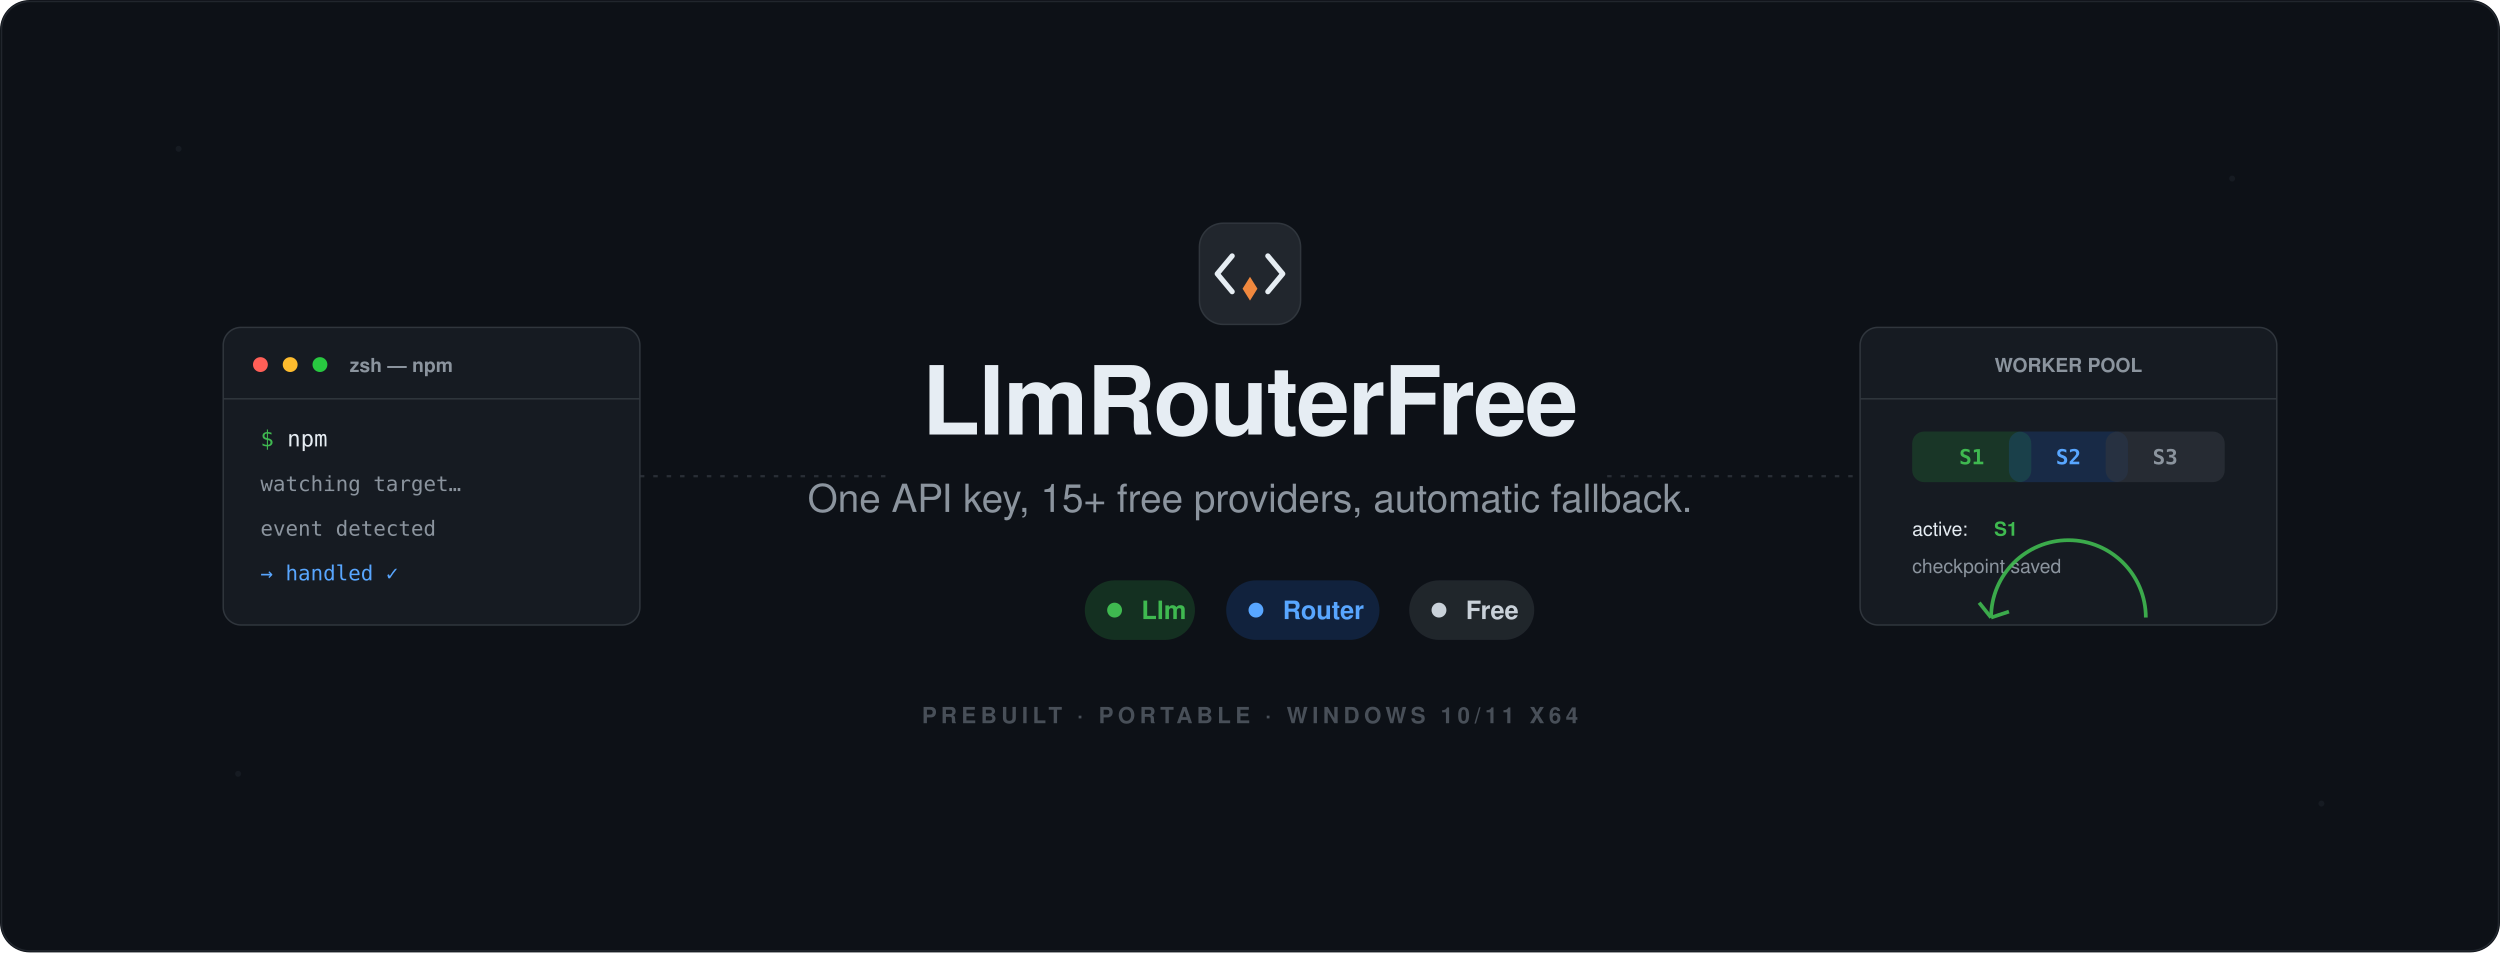
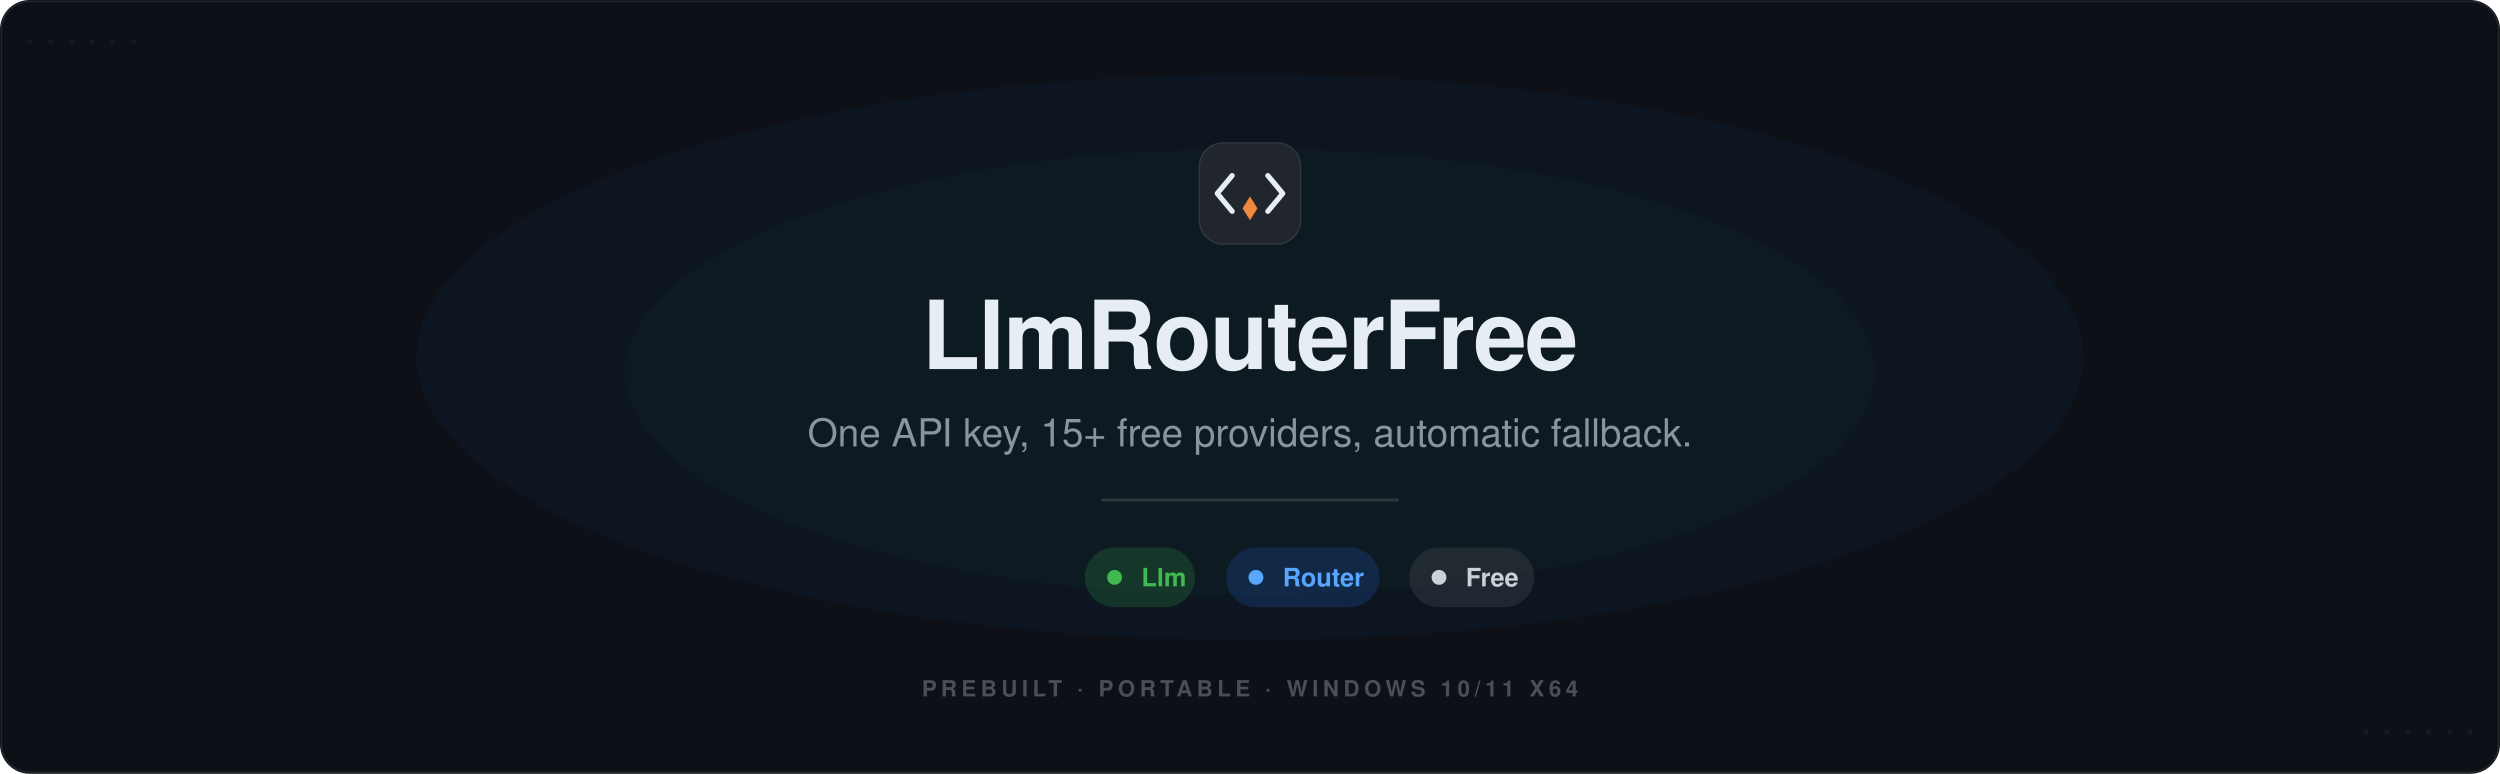
- <svg xmlns="http://www.w3.org/2000/svg" width="1680" height="640" viewBox="0 0 1680 640" fill="none" font-family="Segoe UI, Helvetica, Arial, sans-serif">
-   <rect width="1680" height="640" rx="20" fill="#0d1117" />
-   <rect x="1" y="1" width="1678" height="638" rx="19" fill="none" stroke="#21262d" />
+ <svg xmlns="http://www.w3.org/2000/svg" width="1680" height="520" viewBox="0 0 1680 520" fill="none" font-family="Segoe UI, Helvetica, Arial, sans-serif">
+   <rect width="1680" height="520" rx="20" fill="#0d1117" />
+   <rect x="1" y="1" width="1678" height="518" rx="19" fill="none" stroke="#21262d" />
+   <ellipse cx="840" cy="240" rx="560" ry="190" fill="#1f6feb" opacity="0.05" />
+   <ellipse cx="840" cy="250" rx="420" ry="150" fill="#238636" opacity="0.05" />
  <g fill="#161b22">
-     <circle cx="120" cy="100" r="2" />
-     <circle cx="1560" cy="540" r="2" />
-     <circle cx="1500" cy="120" r="2" />
-     <circle cx="160" cy="520" r="2" />
+     <circle cx="20" cy="28" r="1.6" />
+     <circle cx="34" cy="28" r="1.6" />
+     <circle cx="48" cy="28" r="1.6" />
+     <circle cx="62" cy="28" r="1.6" />
+     <circle cx="76" cy="28" r="1.6" />
+     <circle cx="90" cy="28" r="1.6" />
+     <circle cx="1660" cy="492" r="1.6" />
+     <circle cx="1646" cy="492" r="1.6" />
+     <circle cx="1632" cy="492" r="1.6" />
+     <circle cx="1618" cy="492" r="1.6" />
+     <circle cx="1604" cy="492" r="1.6" />
+     <circle cx="1590" cy="492" r="1.6" />
  </g>
  <g>
-     <rect x="150" y="220" width="280" height="200" rx="12" fill="#161b22" stroke="#30363d" />
-     <circle cx="175" cy="245" r="5" fill="#ff5f57" />
-     <circle cx="195" cy="245" r="5" fill="#febc2e" />
-     <circle cx="215" cy="245" r="5" fill="#28c840" />
-     <text x="235" y="250" fill="#8b949e" font-size="13" font-weight="600">zsh — npm</text>
-     <line x1="150" y1="268" x2="430" y2="268" stroke="#30363d" />
-     <text x="175" y="300" font-family="Menlo, Consolas, monospace" font-size="15" fill="#3fb950">$</text>
-     <text x="193" y="300" font-family="Menlo, Consolas, monospace" font-size="15" fill="#e6edf3">npm</text>
-     <text x="175" y="330" font-family="Menlo, Consolas, monospace" font-size="14" fill="#8b949e">watching target…</text>
-     <text x="175" y="360" font-family="Menlo, Consolas, monospace" font-size="14" fill="#8b949e">event detected</text>
-     <text x="175" y="390" font-family="Menlo, Consolas, monospace" font-size="14" fill="#58a6ff">→ handled ✓</text>
+     <rect x="806" y="96" width="68" height="68" rx="16" fill="#21262d" stroke="#30363d" />
+     <path d="M 828 118 l -10 12 l 10 12" stroke="#e6edf3" stroke-width="3.5" stroke-linecap="round" stroke-linejoin="round" fill="none" />
+     <path d="M 852 118 l 10 12 l -10 12" stroke="#e6edf3" stroke-width="3.5" stroke-linecap="round" stroke-linejoin="round" fill="none" />
+     <path d="M 840 132 l 5 8 l -5 8 l -5 -8 z" fill="#f0883e" />
  </g>
-   <g>
-     <rect x="1250" y="220" width="280" height="200" rx="12" fill="#161b22" stroke="#30363d" />
-     <text x="1390" y="250" text-anchor="middle" fill="#8b949e" font-size="13" font-weight="600">WORKER POOL</text>
-     <line x1="1250" y1="268" x2="1530" y2="268" stroke="#30363d" />
-     <rect x="1285" y="290" width="80" height="34" rx="8" fill="#238636" opacity="0.25" />
-     <text x="1325" y="312" text-anchor="middle" fill="#3fb950" font-size="14" font-weight="700" font-family="Menlo, Consolas, monospace">S1</text>
-     <rect x="1350" y="290" width="80" height="34" rx="8" fill="#1f6feb" opacity="0.18" />
-     <text x="1390" y="312" text-anchor="middle" fill="#58a6ff" font-size="14" font-weight="700" font-family="Menlo, Consolas, monospace">S2</text>
-     <rect x="1415" y="290" width="80" height="34" rx="8" fill="#30363d" opacity="0.6" />
-     <text x="1455" y="312" text-anchor="middle" fill="#8b949e" font-size="14" font-weight="700" font-family="Menlo, Consolas, monospace">S3</text>
-     <text x="1285" y="360" fill="#e6edf3" font-size="13">active:</text>
-     <text x="1340" y="360" fill="#3fb950" font-size="13" font-weight="700">S1</text>
-     <text x="1285" y="385" fill="#8b949e" font-size="13">checkpoint saved</text>
-     <g stroke="#3fb950" stroke-width="2.5" fill="none" opacity="0.9">
-       <path d="M 1338 415 A 44 44 0 1 1 1442 415" />
-       <path d="M 1338 415 l -8 -10 M 1338 415 l 12 -4" />
-     </g>
-   </g>
-   <g stroke="#30363d" stroke-width="1.5" stroke-dasharray="3 6" opacity="0.8">
-     <line x1="430" y1="320" x2="600" y2="320" />
-     <line x1="1080" y1="320" x2="1250" y2="320" />
-   </g>
-   <g>
-     <rect x="806" y="150" width="68" height="68" rx="16" fill="#21262d" stroke="#30363d" />
-     <path d="M 828 172 l -10 12 l 10 12" stroke="#e6edf3" stroke-width="3.5" stroke-linecap="round" stroke-linejoin="round" fill="none" />
-     <path d="M 852 172 l 10 12 l -10 12" stroke="#e6edf3" stroke-width="3.5" stroke-linecap="round" stroke-linejoin="round" fill="none" />
-     <path d="M 840 186 l 5 8 l -5 8 l -5 -8 z" fill="#f0883e" />
-   </g>
-   <text x="840" y="292" text-anchor="middle" fill="#e6edf3" font-size="64" font-weight="800" letter-spacing="-1">LlmRouterFree</text>
-   <text x="840" y="344" text-anchor="middle" fill="#8b949e" font-size="26" font-weight="500">One API key, 15+ free providers, automatic fallback.</text>
-   <rect x="729" y="390" width="74" height="40" rx="20" fill="#2ea043" opacity="0.22" />
-   <circle cx="749" cy="410" r="5" fill="#3fb950" />
-   <text x="767" y="416" fill="#3fb950" font-size="17" font-weight="600">Llm</text>
-   <rect x="824" y="390" width="103" height="40" rx="20" fill="#1f6feb" opacity="0.18" />
-   <circle cx="844" cy="410" r="5" fill="#58a6ff" />
-   <text x="862" y="416" fill="#58a6ff" font-size="17" font-weight="600">Router</text>
-   <rect x="947" y="390" width="84" height="40" rx="20" fill="#30363d" opacity="0.55" />
-   <circle cx="967" cy="410" r="5" fill="#c9d1d9" />
-   <text x="985" y="416" fill="#c9d1d9" font-size="17" font-weight="600">Free</text>
-   <text x="840" y="486" text-anchor="middle" fill="#484f58" font-size="15" font-weight="600" letter-spacing="3">PREBUILT · PORTABLE · WINDOWS 10/11 X64</text>
+   <text x="840" y="248" text-anchor="middle" fill="#e6edf3" font-size="64" font-weight="800" letter-spacing="-1">LlmRouterFree</text>
+   <text x="840" y="300" text-anchor="middle" fill="#8b949e" font-size="26" font-weight="500">One API key, 15+ free providers, automatic fallback.</text>
+   <line x1="740" y1="336" x2="940" y2="336" stroke="#30363d" stroke-width="2" />
+   <rect x="729" y="368" width="74" height="40" rx="20" fill="#2ea043" opacity="0.22" />
+   <circle cx="749" cy="388" r="5" fill="#3fb950" />
+   <text x="767" y="394" fill="#3fb950" font-size="17" font-weight="600">Llm</text>
+   <rect x="824" y="368" width="103" height="40" rx="20" fill="#1f6feb" opacity="0.18" />
+   <circle cx="844" cy="388" r="5" fill="#58a6ff" />
+   <text x="862" y="394" fill="#58a6ff" font-size="17" font-weight="600">Router</text>
+   <rect x="947" y="368" width="84" height="40" rx="20" fill="#30363d" opacity="0.55" />
+   <circle cx="967" cy="388" r="5" fill="#c9d1d9" />
+   <text x="985" y="394" fill="#c9d1d9" font-size="17" font-weight="600">Free</text>
+   <text x="840" y="468" text-anchor="middle" fill="#484f58" font-size="15" font-weight="600" letter-spacing="3">PREBUILT · PORTABLE · WINDOWS 10/11 X64</text>
</svg>
